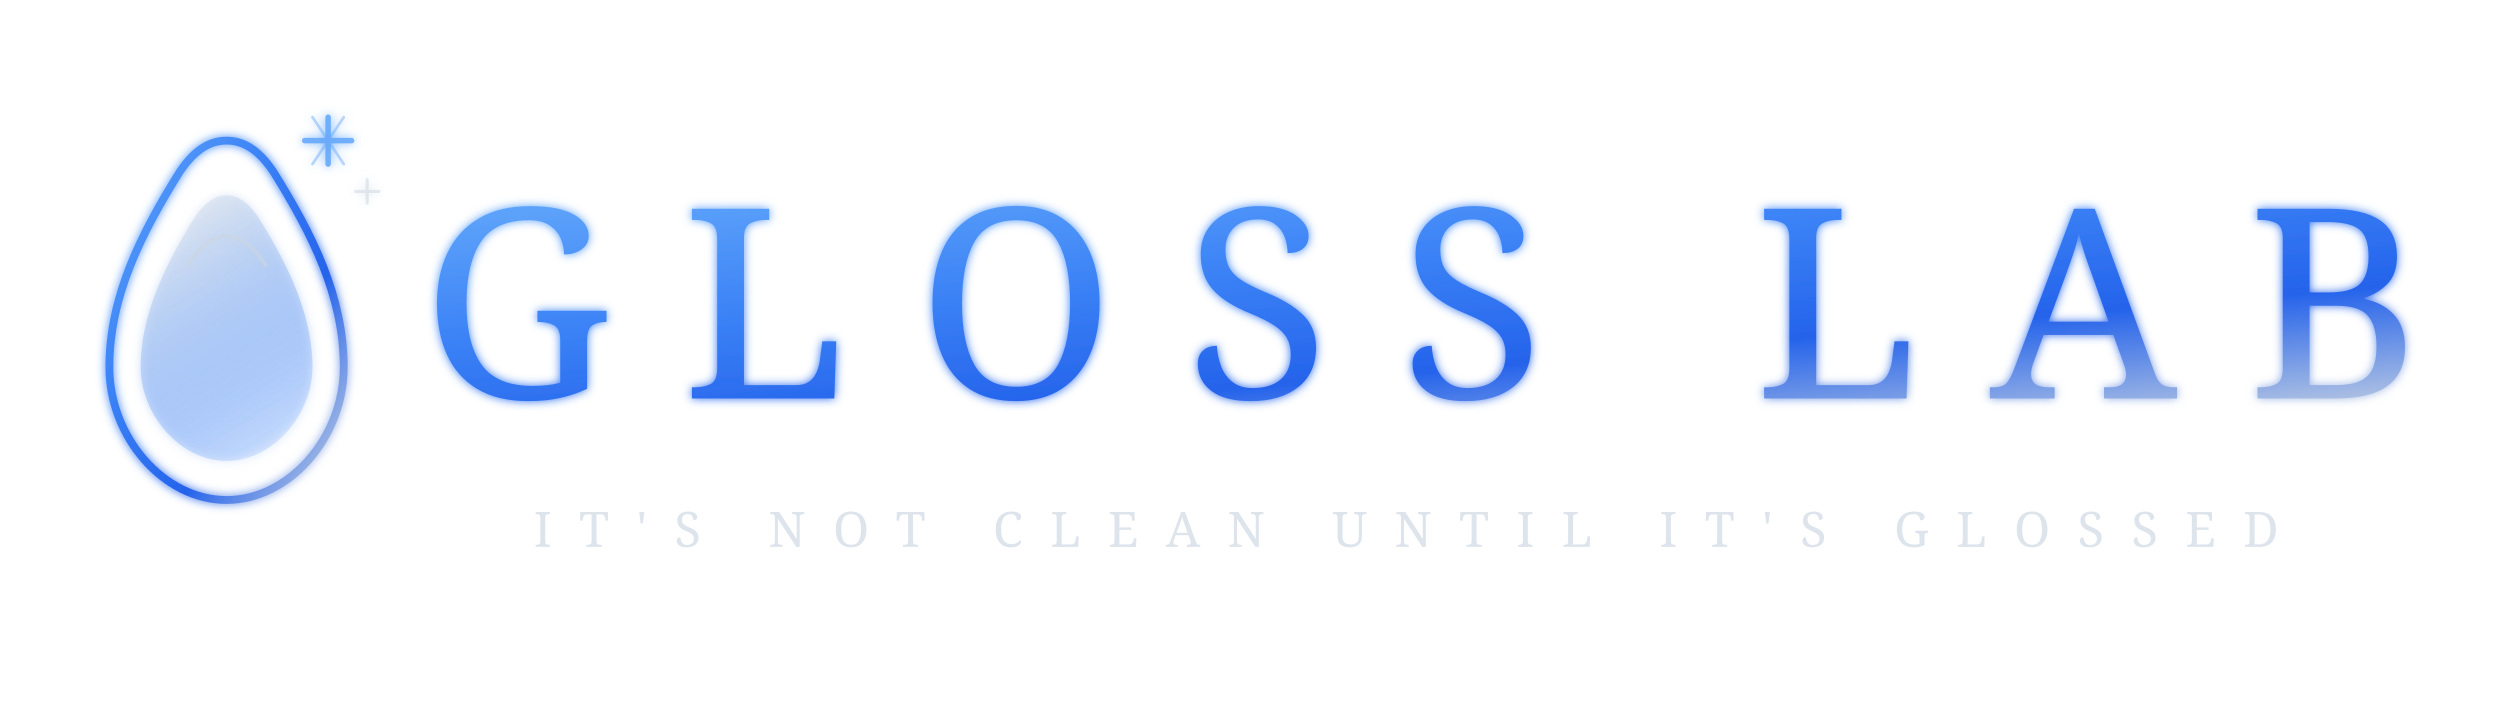
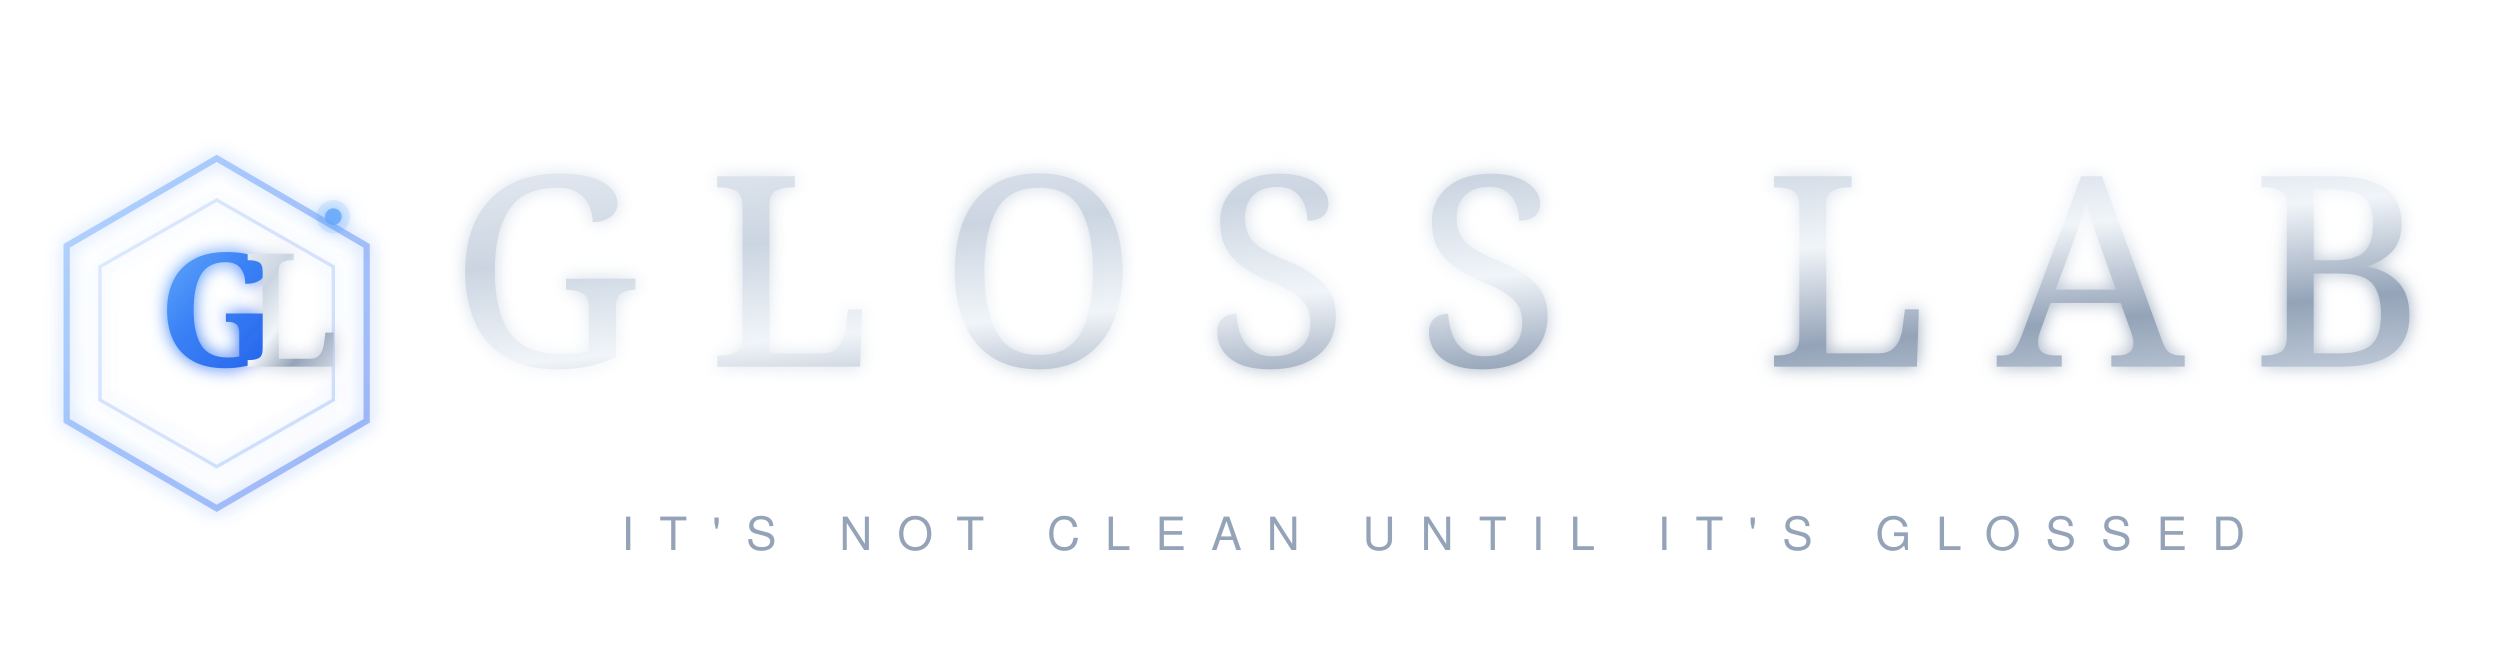
- <svg xmlns="http://www.w3.org/2000/svg" viewBox="0 0 640 180" width="640" height="180">
+ <svg xmlns="http://www.w3.org/2000/svg" viewBox="0 0 600 160" width="600" height="160">
  <defs>
-     <linearGradient id="accent" x1="0%" y1="0%" x2="100%" y2="100%">
-       <stop offset="0%" stop-color="#60A5FA" />
-       <stop offset="35%" stop-color="#3B82F6" />
-       <stop offset="65%" stop-color="#2563EB" />
+     <linearGradient id="chrome" x1="0%" y1="0%" x2="100%" y2="100%">
+       <stop offset="0%" stop-color="#E2E8F0" />
+       <stop offset="25%" stop-color="#CBD5E1" />
+       <stop offset="50%" stop-color="#F1F5F9" />
+       <stop offset="75%" stop-color="#94A3B8" />
      <stop offset="100%" stop-color="#CBD5E1" />
    </linearGradient>
-     <linearGradient id="accentVert" x1="0%" y1="0%" x2="0%" y2="100%">
+     <linearGradient id="accentLine" x1="0%" y1="0%" x2="100%" y2="0%">
+       <stop offset="0%" stop-color="#3B82F6" stop-opacity="0" />
+       <stop offset="20%" stop-color="#3B82F6" />
+       <stop offset="80%" stop-color="#60A5FA" />
+       <stop offset="100%" stop-color="#60A5FA" stop-opacity="0" />
+     </linearGradient>
+     <linearGradient id="glMonogram" x1="0%" y1="0%" x2="100%" y2="100%">
      <stop offset="0%" stop-color="#60A5FA" />
-       <stop offset="50%" stop-color="#3B82F6" />
+       <stop offset="40%" stop-color="#3B82F6" />
      <stop offset="100%" stop-color="#2563EB" />
    </linearGradient>
-     <linearGradient id="shine" x1="30%" y1="0%" x2="70%" y2="100%">
-       <stop offset="0%" stop-color="#E2E8F0" stop-opacity="0.8" />
-       <stop offset="100%" stop-color="#3B82F6" stop-opacity="0.15" />
-     </linearGradient>
-     <filter id="glow">
-       <feGaussianBlur stdDeviation="1.2" result="blur" />
+     <filter id="softGlow" x="-10%" y="-10%" width="120%" height="120%">
+       <feGaussianBlur stdDeviation="2" result="blur" />
      <feMerge>
        <feMergeNode in="blur" />
        <feMergeNode in="SourceGraphic" />
      </feMerge>
    </filter>
  </defs>
-   <g transform="translate(58, 90)" filter="url(#glow)">
-     <path d="M0,-54 C4,-54 8,-52 12,-46 C22,-30 30,-14 30,4 C30,22 16,38 0,38 C-16,38 -30,22 -30,4 C-30,-14 -22,-30 -12,-46 C-8,-52 -4,-54 0,-54 Z" fill="none" stroke="url(#accent)" stroke-width="2" />
-     <path d="M0,-40 C3,-40 6,-38 9,-33 C17,-20 22,-8 22,4 C22,16 12,28 0,28 C-12,28 -22,16 -22,4 C-22,-8 -17,-20 -9,-33 C-6,-38 -3,-40 0,-40 Z" fill="url(#shine)" />
-     <path d="M-10,-22 C-4,-32 4,-32 10,-22" fill="none" stroke="#CBD5E1" stroke-width="1" stroke-linecap="round" opacity="0.6" />
-     <g opacity="0.85">
-       <line x1="26" y1="-48" x2="26" y2="-60" stroke="#60A5FA" stroke-width="1.4" stroke-linecap="round" />
-       <line x1="20" y1="-54" x2="32" y2="-54" stroke="#60A5FA" stroke-width="1.4" stroke-linecap="round" />
-       <line x1="22" y1="-60" x2="30" y2="-48" stroke="#60A5FA" stroke-width="0.7" stroke-linecap="round" opacity="0.5" />
-       <line x1="30" y1="-60" x2="22" y2="-48" stroke="#60A5FA" stroke-width="0.7" stroke-linecap="round" opacity="0.5" />
-     </g>
-     <g opacity="0.5">
-       <line x1="36" y1="-38" x2="36" y2="-44" stroke="#CBD5E1" stroke-width="0.8" stroke-linecap="round" />
-       <line x1="33" y1="-41" x2="39" y2="-41" stroke="#CBD5E1" stroke-width="0.8" stroke-linecap="round" />
-     </g>
+   <g transform="translate(52, 80)" filter="url(#softGlow)">
+     <path d="M0,-42 L36,-21 L36,21 L0,42 L-36,21 L-36,-21 Z" fill="none" stroke="url(#glMonogram)" stroke-width="1.5" opacity="0.4" />
+     <path d="M0,-32 L28,-16 L28,16 L0,32 L-28,16 L-28,-16 Z" fill="none" stroke="url(#glMonogram)" stroke-width="0.8" opacity="0.2" />
+     <text x="-14" y="8" fill="url(#glMonogram)" font-family="'Bodoni Moda', 'Didot', 'Bodoni MT', Georgia, serif" font-size="38" font-weight="700" letter-spacing="-2">G</text>
+     <text x="6" y="8" fill="url(#chrome)" font-family="'Bodoni Moda', 'Didot', 'Bodoni MT', Georgia, serif" font-size="38" font-weight="400" letter-spacing="-2">L</text>
+     <circle cx="28" cy="-28" r="2" fill="#60A5FA" opacity="0.8" />
+     <circle cx="28" cy="-28" r="4" fill="#60A5FA" opacity="0.15" />
  </g>
-   <text x="108" y="102" fill="url(#accent)" font-family="'Bodoni Moda', 'Didot', 'Bodoni MT', 'Playfair Display', 'Garamond', 'Georgia', serif" font-size="68" font-weight="400" letter-spacing="18" filter="url(#glow)">GLOSS LABS</text>
-   <line x1="112" y1="116" x2="608" y2="116" stroke="url(#accent)" stroke-width="0.5" opacity="0.4" />
-   <text x="360" y="140" fill="#CBD5E1" font-family="'Jost', 'Didot', 'Bodoni MT', 'Playfair Display', 'Garamond', 'Georgia', serif" font-size="12.5" font-weight="300" letter-spacing="7" text-anchor="middle" opacity="0.65">IT'S NOT CLEAN UNTIL IT'S GLOSSED</text>
+   <text x="108" y="88" fill="url(#chrome)" font-family="'Bodoni Moda', 'Didot', 'Bodoni MT', 'Playfair Display', Georgia, serif" font-size="64" font-weight="400" letter-spacing="16" filter="url(#softGlow)">GLOSS LABS</text>
+   <line x1="112" y1="104" x2="575" y2="104" stroke="url(#accentLine)" stroke-width="0.7" />
+   <text x="344" y="132" fill="#94A3B8" font-family="'Jost', 'Helvetica Neue', sans-serif" font-size="11" font-weight="300" letter-spacing="6" text-anchor="middle">IT'S NOT CLEAN UNTIL IT'S GLOSSED</text>
</svg>
